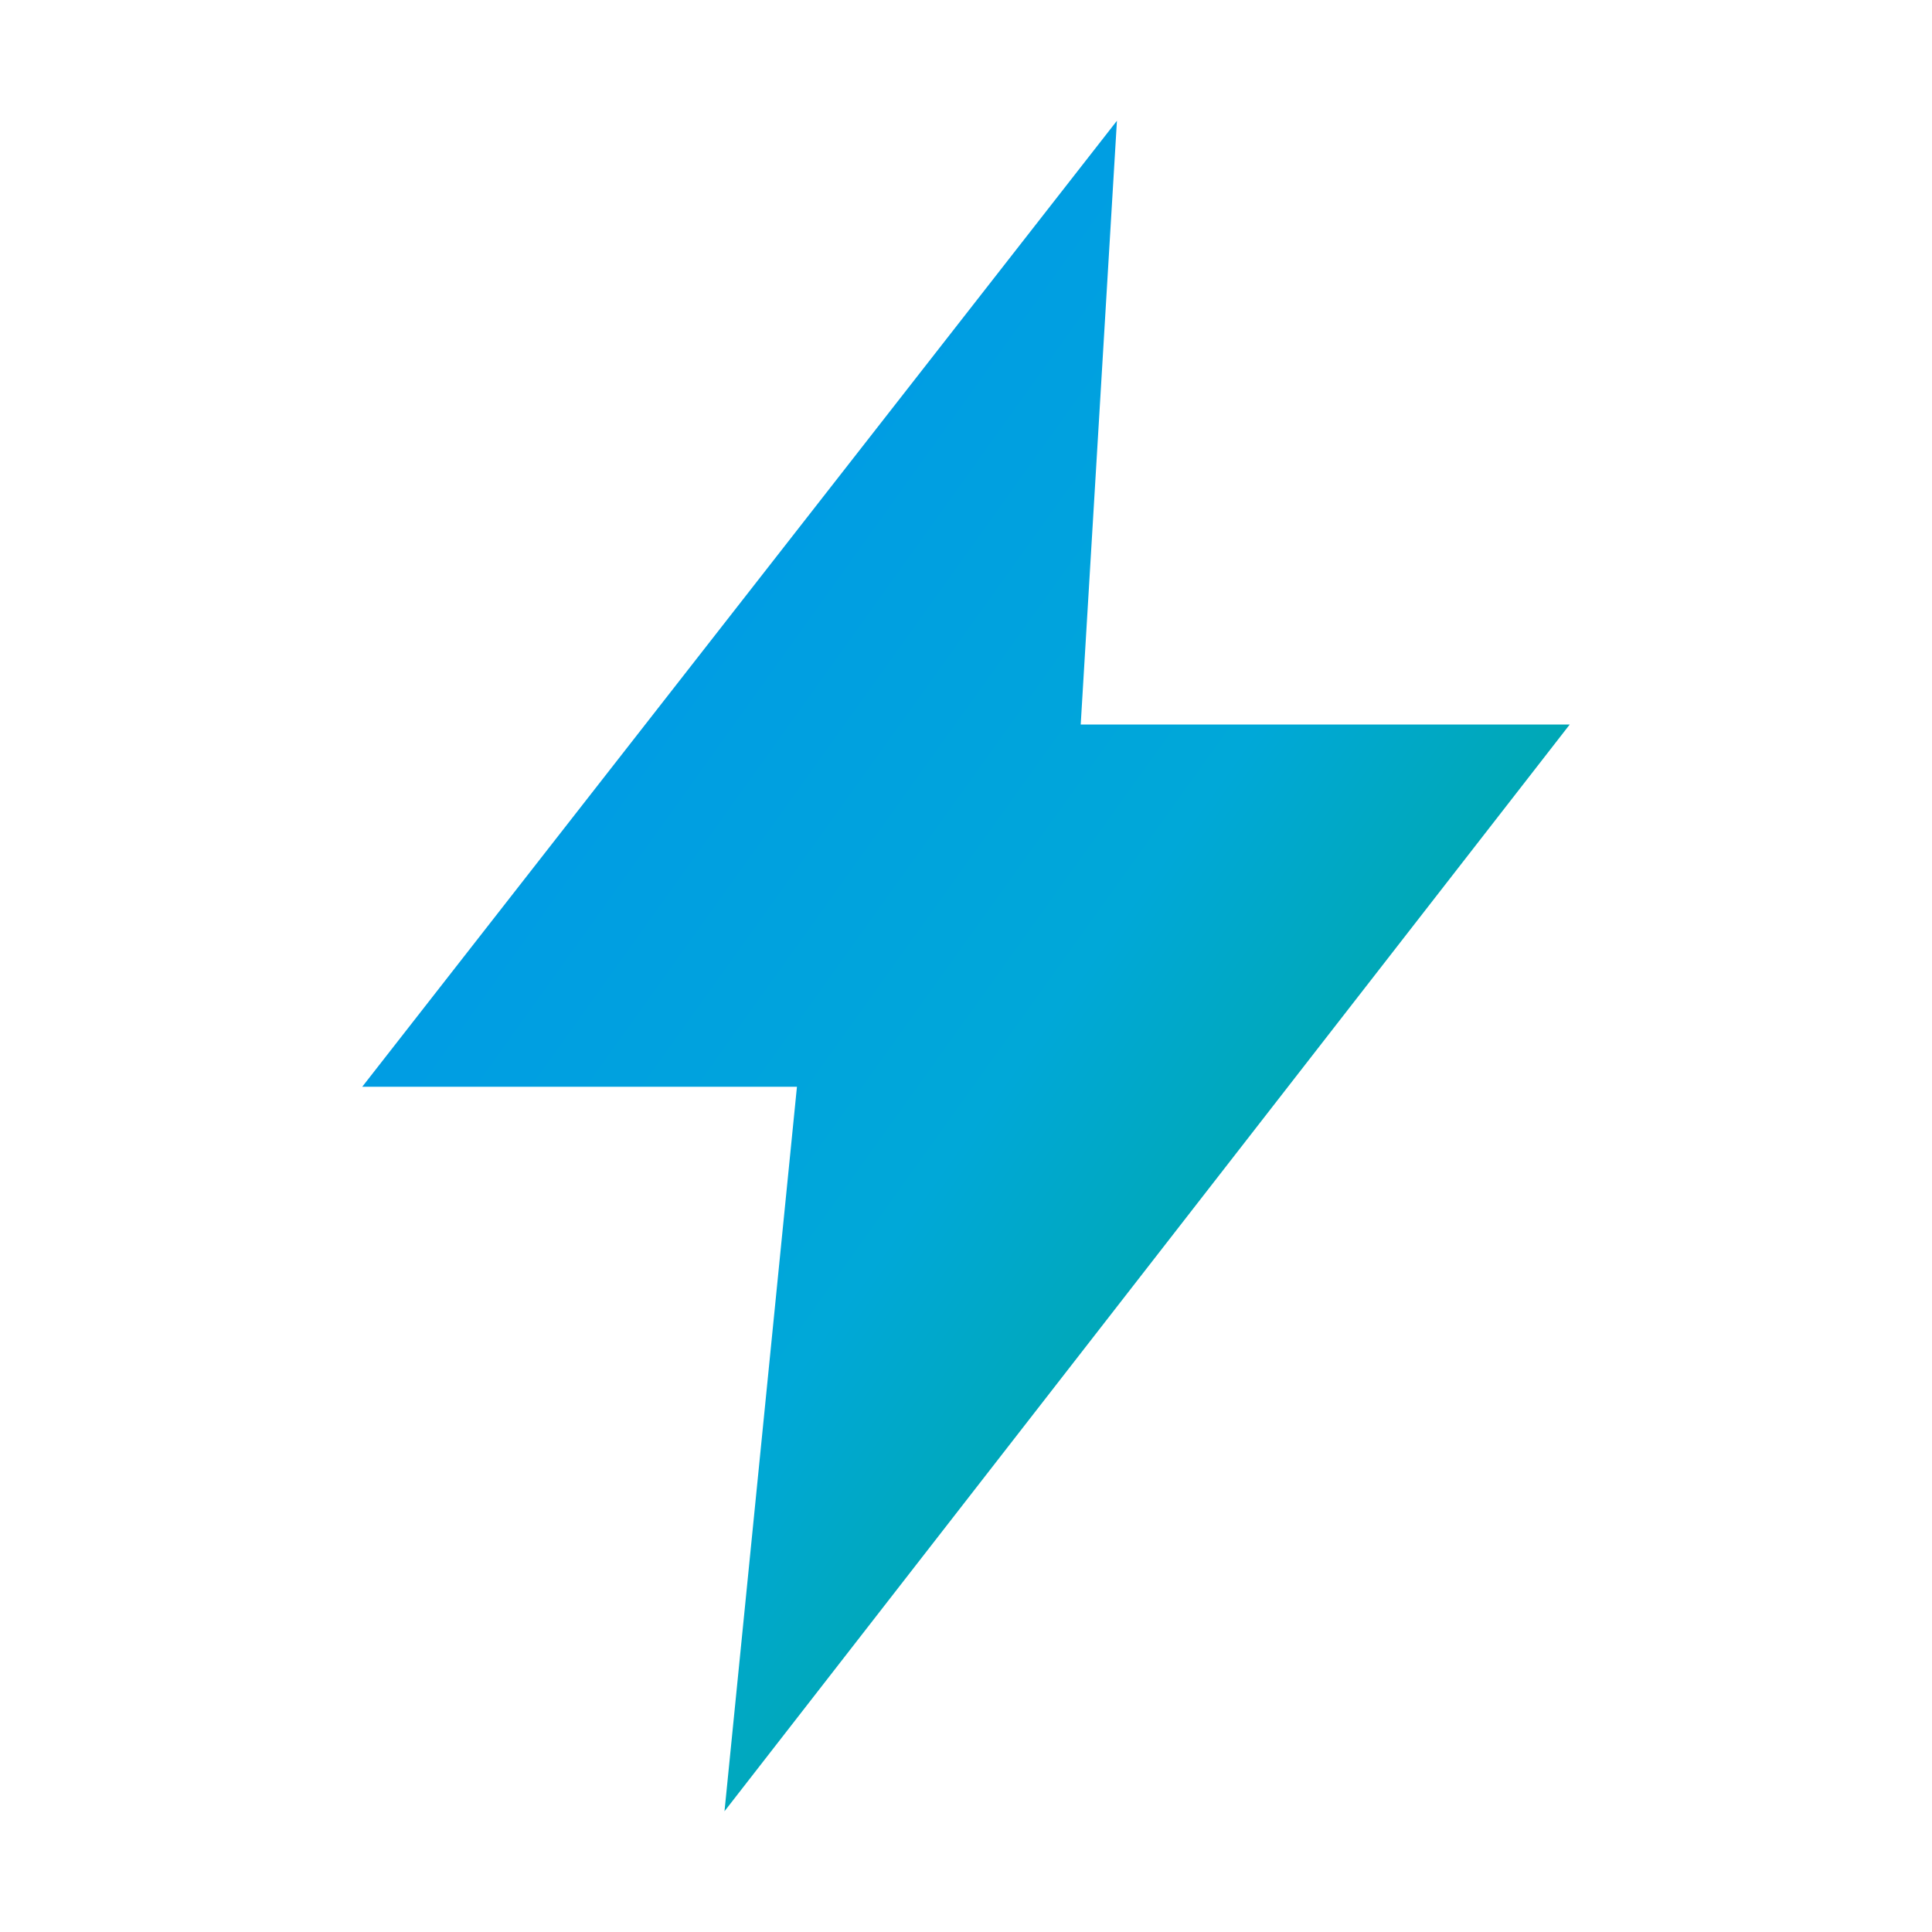
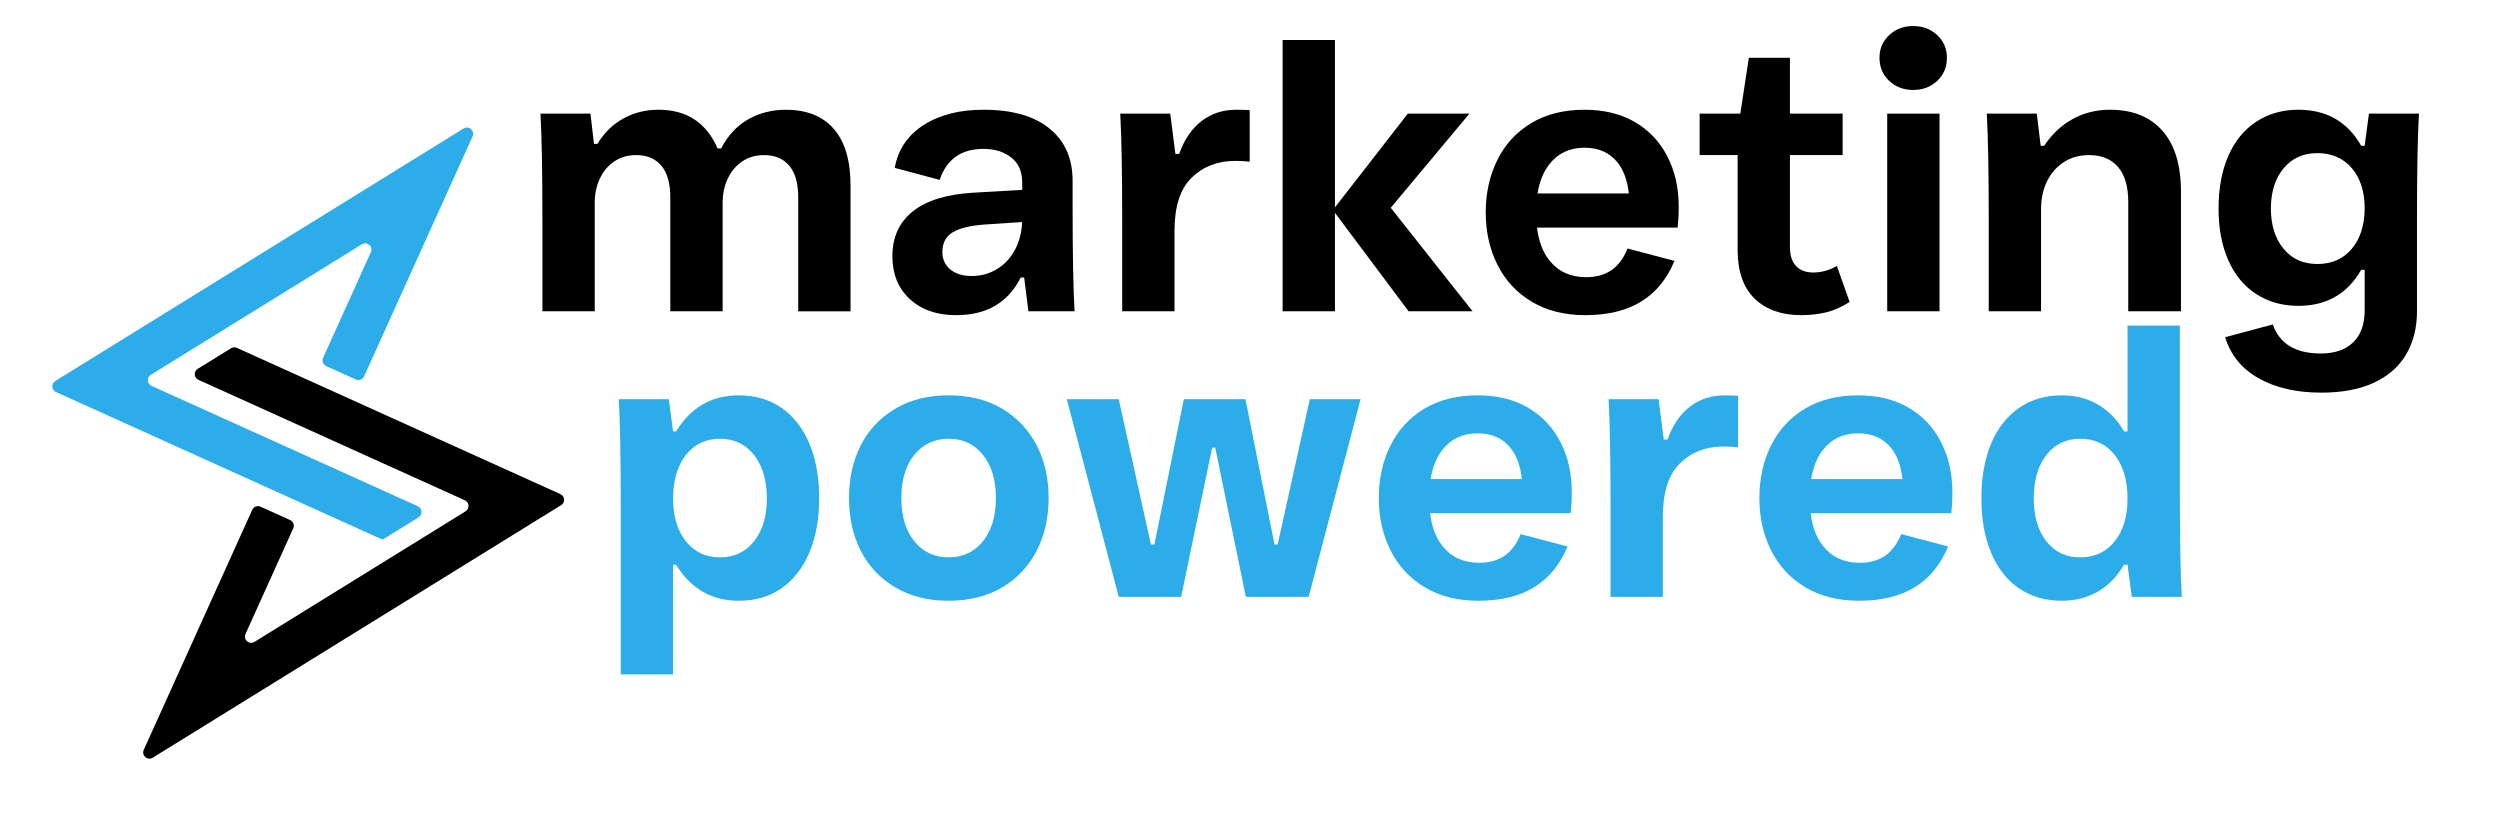
- <svg xmlns="http://www.w3.org/2000/svg" viewBox="0 0 32 32" width="512" height="512" role="img" aria-label="Marketing Powered">
+ <svg xmlns="http://www.w3.org/2000/svg" id="Layer_1" data-name="Layer 1" viewBox="0 0 1920 625">
  <defs>
-     <linearGradient id="mp-bolt" x1="0" y1="0" x2="1" y2="1">
-       <stop offset="0%" stop-color="#0090F0" />
-       <stop offset="55%" stop-color="#00A8D8" />
-       <stop offset="100%" stop-color="#00A860" />
-     </linearGradient>
+     <style>
+       .cls-1 {
+         fill: #2cace8;
+       }
+     </style>
  </defs>
-   <path d="M18.5 2 6 18h7.2L12 30 26 12h-8.1L18.5 2Z" fill="url(#mp-bolt)" />
+   <g>
+     <path d="M430.4,379.49l-248.46-112.32c-1.46-.66-3.14-.55-4.5.29l-25.59,15.82c-3.27,2.02-2.95,6.87.55,8.45l204.62,92.5c3.5,1.58,3.81,6.43.55,8.45l-162.13,100.27c-4.03,2.49-8.85-1.74-6.9-6.06l36.68-81.13c1.09-2.41.02-5.26-2.4-6.35l-22.74-10.28c-2.41-1.09-5.26-.02-6.35,2.4l-83.32,184.32c-1.95,4.32,2.87,8.55,6.9,6.06l313.64-193.96c3.27-2.02,2.95-6.87-.55-8.45Z" />
+     <path class="cls-1" d="M321.51,397.29c3.27-2.02,2.96-6.88-.55-8.46l-204.6-92.49c-3.5-1.58-3.82-6.44-.55-8.46l162.1-100.25c4.03-2.49,8.86,1.74,6.9,6.06l-36.67,81.11c-1.09,2.42-.02,5.26,2.4,6.36l22.73,10.28c2.42,1.09,5.26.02,6.36-2.4l83.31-184.29c1.95-4.32-2.87-8.56-6.9-6.06L42.43,292.62c-3.27,2.02-2.96,6.88.55,8.46l250.78,113.37,27.75-17.16Z" />
+   </g>
+   <g>
+     <path d="M603.8,84.28c-10.92,0-20.69,2.48-29.32,7.44-8.63,4.96-15.53,12.4-20.69,22.32h-2.68c-4.17-9.72-10.02-17.11-17.56-22.17-7.54-5.06-16.87-7.59-27.98-7.59-9.72,0-18.65,2.23-26.79,6.7-8.14,4.46-14.78,10.97-19.94,19.5h-2.68l-2.68-23.22h-38.4c.99,18.06,1.49,45.05,1.49,80.96v70.84h40.18v-83.04c0-7.14,1.34-13.49,4.02-19.05,2.68-5.55,6.4-9.92,11.16-13.1,4.76-3.17,10.31-4.76,16.67-4.76,8.33,0,14.78,2.73,19.35,8.19,4.56,5.46,6.85,13.54,6.85,24.26v87.51h40.18v-83.04c0-7.14,1.34-13.49,4.02-19.05,2.68-5.55,6.4-9.92,11.16-13.1,4.76-3.17,10.31-4.76,16.67-4.76,8.33,0,14.78,2.73,19.35,8.19,4.56,5.46,6.85,13.54,6.85,24.26v87.51h40.18v-96.43c0-19.24-4.27-33.78-12.8-43.6-8.53-9.82-20.74-14.73-36.61-14.73Z" />
+     <path d="M823.75,138.75c0-17.06-5.91-30.41-17.71-40.03-11.81-9.62-28.72-14.44-50.75-14.44-18.45,0-33.78,3.92-45.98,11.76-12.2,7.84-19.6,18.8-22.17,32.89l34.53,9.23c2.58-7.74,6.65-13.64,12.2-17.71,5.55-4.06,12.7-6.1,21.43-6.1s15.63,2.19,21.28,6.55c5.66,4.37,8.48,10.82,8.48,19.35v5.56l-37.5,2.17c-20.44,1.19-35.92,5.95-46.43,14.29-10.52,8.33-15.77,19.84-15.77,34.53,0,13.69,4.46,24.66,13.39,32.89,8.93,8.24,20.73,12.35,35.42,12.35,11.91,0,21.97-2.43,30.21-7.29,8.23-4.86,14.73-12.05,19.5-21.58h2.68l3.27,25.89h35.42c-1-17.86-1.49-44.45-1.49-79.77v-20.54ZM780,190.83c-3.38,6.75-8.04,11.96-13.99,15.63-5.95,3.67-12.5,5.51-19.64,5.51s-12.45-1.68-16.52-5.06c-4.07-3.37-6.1-7.84-6.1-13.39,0-6.94,2.68-12,8.04-15.18,5.36-3.17,13.69-5.16,25-5.95l28.21-1.85c-.31,7.48-1.97,14.25-4.99,20.3Z" />
+     <path d="M922.86,92.91c-7.54,5.76-13.3,14.19-17.26,25.3h-2.88l-3.97-30.95h-38.4c.99,18.06,1.49,45.05,1.49,80.96v70.84h40.18v-61.61c0-18.85,4.41-32.54,13.24-41.07,8.83-8.53,19.89-12.8,33.19-12.8,4.36,0,8.13.2,11.31.6v-39.59c-2.78-.2-6.25-.3-10.42-.3-10.12,0-18.95,2.88-26.49,8.63Z" />
+     <polygon points="1128.52 87.26 1081.2 87.26 1025.24 159.28 1025.24 30.7 985.06 30.7 985.06 239.05 1025.24 239.05 1025.24 163.45 1081.8 239.05 1130.91 239.05 1068.1 159.58 1128.52 87.26" />
+     <path d="M1255.47,93.66c-10.82-6.25-23.66-9.38-38.54-9.38-15.88,0-29.52,3.42-40.92,10.27-11.41,6.85-20.09,16.27-26.04,28.28-5.95,12.01-8.93,25.45-8.93,40.33s3.02,28.33,9.08,40.33c6.05,12.01,14.83,21.43,26.34,28.28,11.51,6.85,25.2,10.27,41.07,10.27,17.26,0,31.55-3.47,42.86-10.42,11.31-6.94,19.84-17.36,25.6-31.25l-36.01-9.52c-3.18,7.74-7.39,13.35-12.65,16.82-5.26,3.47-11.66,5.21-19.2,5.21-11.91,0-21.28-4.26-28.13-12.8-5.09-6.34-8.29-14.78-9.59-25.3h107.96c.59-4.76.89-10.12.89-16.07,0-14.48-2.93-27.38-8.78-38.69-5.86-11.31-14.19-20.09-25-26.34ZM1216.93,113.45c10.91,0,19.39,3.82,25.45,11.46,4.59,5.8,7.44,13.69,8.55,23.66h-70.1c1.47-9.01,4.42-16.4,8.87-22.17,6.65-8.63,15.72-12.95,27.23-12.95Z" />
+     <path d="M1392.53,209.29c-5.56,0-9.92-1.64-13.1-4.91-3.18-3.27-4.76-8.19-4.76-14.73v-70.54h40.48v-31.85h-40.48v-42.86h-31.55l-6.55,42.86h-31.25v31.85h29.17v72.62c0,16.67,4.36,29.22,13.1,37.65,8.73,8.44,20.63,12.65,35.72,12.65,7.14,0,13.64-.74,19.5-2.23,5.85-1.49,11.76-4.12,17.71-7.89l-9.82-27.68c-5.76,3.38-11.81,5.06-18.16,5.06Z" />
+     <rect x="1449.38" y="87.26" width="40.18" height="151.79" />
+     <path d="M1487.78,26.98c-4.96-4.66-11.12-6.99-18.45-6.99s-13.5,2.33-18.45,6.99c-4.96,4.66-7.44,10.47-7.44,17.41s2.48,13.05,7.44,17.71c4.96,4.66,11.11,6.99,18.45,6.99s13.49-2.33,18.45-6.99c4.96-4.66,7.44-10.57,7.44-17.71s-2.48-12.75-7.44-17.41Z" />
+     <path d="M1620.52,84.28c-10.52,0-20.09,2.38-28.72,7.14s-15.92,11.61-21.88,20.54h-2.68l-2.98-24.7h-38.4c.99,18.06,1.49,45.05,1.49,80.96v70.84h40.18v-78.58c0-7.93,1.54-15.03,4.61-21.28,3.07-6.25,7.39-11.16,12.95-14.73,5.55-3.57,12-5.36,19.35-5.36,9.52,0,16.91,3.03,22.17,9.08,5.26,6.05,7.89,15.03,7.89,26.94v83.93h40.48v-91.67c0-20.63-4.76-36.31-14.29-47.03-9.52-10.72-22.92-16.07-40.18-16.07Z" />
+     <path d="M1819.34,87.26l-3.27,24.7h-2.68c-10.52-18.45-26.59-27.68-48.22-27.68-12.31,0-23.12,3.08-32.44,9.23-9.33,6.15-16.47,14.93-21.43,26.34-4.96,11.41-7.44,24.85-7.44,40.33s2.48,28.28,7.44,39.59c4.96,11.31,12.1,19.99,21.43,26.04,9.32,6.05,20.14,9.08,32.44,9.08,21.62,0,37.7-9.23,48.22-27.68h2.68v30.95c0,10.91-2.98,19.2-8.93,24.85-5.95,5.65-14.19,8.48-24.7,8.48-19.45,0-31.75-7.44-36.91-22.32l-36.61,9.82c4.17,13.69,12.75,24.21,25.75,31.55,12.99,7.34,29.02,11.01,48.07,11.01,16.07,0,29.62-2.58,40.63-7.74,11.01-5.16,19.24-12.46,24.7-21.88,5.46-9.43,8.18-20.39,8.18-32.89v-72.62c0-34.72.49-61.11,1.49-79.17h-38.4ZM1806.25,190.98c-6.55,7.84-15.38,11.76-26.49,11.76s-19.6-3.92-26.04-11.76c-6.45-7.84-9.67-18.1-9.67-30.81s3.22-22.96,9.67-30.81c6.45-7.84,15.13-11.76,26.04-11.76s19.94,3.87,26.49,11.61,9.82,17.96,9.82,30.66-3.27,23.27-9.82,31.1Z" />
+   </g>
+   <g>
+     <path class="cls-1" d="M600.1,313.15c-9.23-6.35-20.09-9.52-32.59-9.52-10.71,0-20.09,2.38-28.13,7.14-8.04,4.76-14.73,11.61-20.09,20.54h-2.38l-3.27-24.7h-38.4c.99,18.06,1.49,45.05,1.49,80.96v130.37h40.18v-84.23h2.38c5.36,8.93,12.05,15.78,20.09,20.54,8.04,4.76,17.41,7.14,28.13,7.14,12.5,0,23.36-3.17,32.59-9.52,9.23-6.35,16.37-15.48,21.43-27.38,5.06-11.91,7.59-25.89,7.59-41.97s-2.53-30.06-7.59-41.97c-5.06-11.91-12.2-21.03-21.43-27.38ZM579.12,415.69c-6.55,8.24-15.28,12.35-26.19,12.35s-19.64-4.12-26.19-12.35c-6.55-8.23-9.82-19.2-9.82-32.89s3.27-25,9.82-33.34c6.55-8.33,15.28-12.5,26.19-12.5s19.64,4.17,26.19,12.5c6.55,8.33,9.82,19.45,9.82,33.34s-3.27,24.66-9.82,32.89Z" />
+     <path class="cls-1" d="M769.91,314.04c-11.51-6.94-25.3-10.42-41.37-10.42s-29.61,3.47-41.22,10.42c-11.61,6.95-20.39,16.32-26.34,28.13-5.95,11.81-8.93,25.25-8.93,40.33s2.98,28.53,8.93,40.33c5.95,11.81,14.73,21.18,26.34,28.13,11.61,6.95,25.35,10.42,41.22,10.42s29.86-3.47,41.37-10.42c11.51-6.94,20.29-16.32,26.34-28.13,6.05-11.8,9.08-25.25,9.08-40.33s-3.03-28.52-9.08-40.33c-6.06-11.8-14.84-21.18-26.34-28.13ZM754.88,415.69c-6.65,8.24-15.43,12.35-26.34,12.35s-19.7-4.12-26.34-12.35c-6.65-8.23-9.97-19.29-9.97-33.19s3.32-24.95,9.97-33.19c6.65-8.23,15.43-12.35,26.34-12.35s19.69,4.12,26.34,12.35c6.65,8.24,9.97,19.3,9.97,33.19s-3.33,24.96-9.97,33.19Z" />
+     <polygon class="cls-1" points="981.23 418.22 978.85 418.22 956.52 306.6 909.2 306.6 886.58 418.22 883.9 418.22 859.2 306.6 819.31 306.6 859.2 458.4 907.12 458.4 930.93 343.81 933.31 343.81 956.82 458.4 1005.04 458.4 1044.92 306.6 1005.93 306.6 981.23 418.22" />
+     <path class="cls-1" d="M1173.35,313c-10.82-6.25-23.66-9.38-38.54-9.38-15.88,0-29.52,3.42-40.92,10.27-11.41,6.85-20.09,16.27-26.04,28.28-5.95,12.01-8.93,25.45-8.93,40.33s3.02,28.33,9.08,40.33c6.05,12.01,14.83,21.43,26.34,28.28,11.51,6.85,25.2,10.27,41.07,10.27,17.26,0,31.55-3.47,42.86-10.42,11.31-6.94,19.84-17.36,25.6-31.25l-36.01-9.52c-3.18,7.74-7.39,13.35-12.65,16.82-5.26,3.47-11.66,5.21-19.2,5.21-11.91,0-21.28-4.26-28.13-12.8-5.09-6.34-8.29-14.78-9.59-25.3h107.96c.59-4.76.89-10.12.89-16.07,0-14.48-2.93-27.38-8.78-38.69-5.86-11.31-14.19-20.09-25-26.34ZM1134.81,332.79c10.91,0,19.39,3.82,25.45,11.46,4.59,5.8,7.44,13.69,8.55,23.66h-70.1c1.47-9.01,4.42-16.4,8.87-22.17,6.65-8.63,15.72-12.95,27.23-12.95Z" />
+     <path class="cls-1" d="M1297.91,312.26c-7.54,5.76-13.3,14.19-17.26,25.3h-2.88l-3.97-30.95h-38.4c.99,18.06,1.49,45.05,1.49,80.96v70.84h40.18v-61.61c0-18.85,4.41-32.54,13.25-41.07,8.83-8.53,19.89-12.8,33.19-12.8,4.36,0,8.13.2,11.31.6v-39.59c-2.78-.2-6.25-.3-10.42-.3-10.12,0-18.95,2.88-26.49,8.63Z" />
+     <path class="cls-1" d="M1465.63,313c-10.82-6.25-23.66-9.38-38.54-9.38-15.88,0-29.52,3.42-40.92,10.27-11.41,6.85-20.09,16.27-26.04,28.28-5.95,12.01-8.93,25.45-8.93,40.33s3.02,28.33,9.08,40.33c6.05,12.01,14.83,21.43,26.34,28.28,11.51,6.85,25.2,10.27,41.07,10.27,17.26,0,31.55-3.47,42.86-10.42,11.31-6.94,19.84-17.36,25.6-31.25l-36.01-9.52c-3.18,7.74-7.39,13.35-12.65,16.82-5.26,3.47-11.66,5.21-19.2,5.21-11.91,0-21.28-4.26-28.13-12.8-5.09-6.34-8.29-14.78-9.59-25.3h107.96c.59-4.76.89-10.12.89-16.07,0-14.48-2.93-27.38-8.78-38.69-5.86-11.31-14.19-20.09-25-26.34ZM1427.08,332.79c10.91,0,19.39,3.82,25.45,11.46,4.59,5.8,7.44,13.69,8.55,23.66h-70.1c1.47-9.01,4.42-16.4,8.87-22.17,6.65-8.63,15.72-12.95,27.23-12.95Z" />
+     <path class="cls-1" d="M1674.12,377.44v-127.39h-40.18v81.26h-2.68c-5.16-8.93-11.81-15.78-19.94-20.54-8.14-4.76-17.46-7.14-27.98-7.14-12.5,0-23.42,3.23-32.74,9.67-9.33,6.45-16.47,15.58-21.43,27.38-4.96,11.81-7.44,25.85-7.44,42.12s2.48,29.76,7.44,41.67c4.96,11.91,12.1,21.03,21.43,27.38,9.32,6.35,20.24,9.52,32.74,9.52,10.51,0,19.84-2.38,27.98-7.14,8.13-4.76,14.78-11.61,19.94-20.54h2.68l3.27,24.7h38.4c-1-18.05-1.49-45.04-1.49-80.96ZM1624.12,415.69c-6.55,8.24-15.38,12.35-26.49,12.35s-19.6-4.12-26.04-12.35c-6.45-8.23-9.67-19.2-9.67-32.89s3.22-25,9.67-33.34c6.45-8.33,15.13-12.5,26.04-12.5s19.94,4.17,26.49,12.5c6.55,8.33,9.82,19.45,9.82,33.34s-3.27,24.66-9.82,32.89Z" />
+   </g>
</svg>
